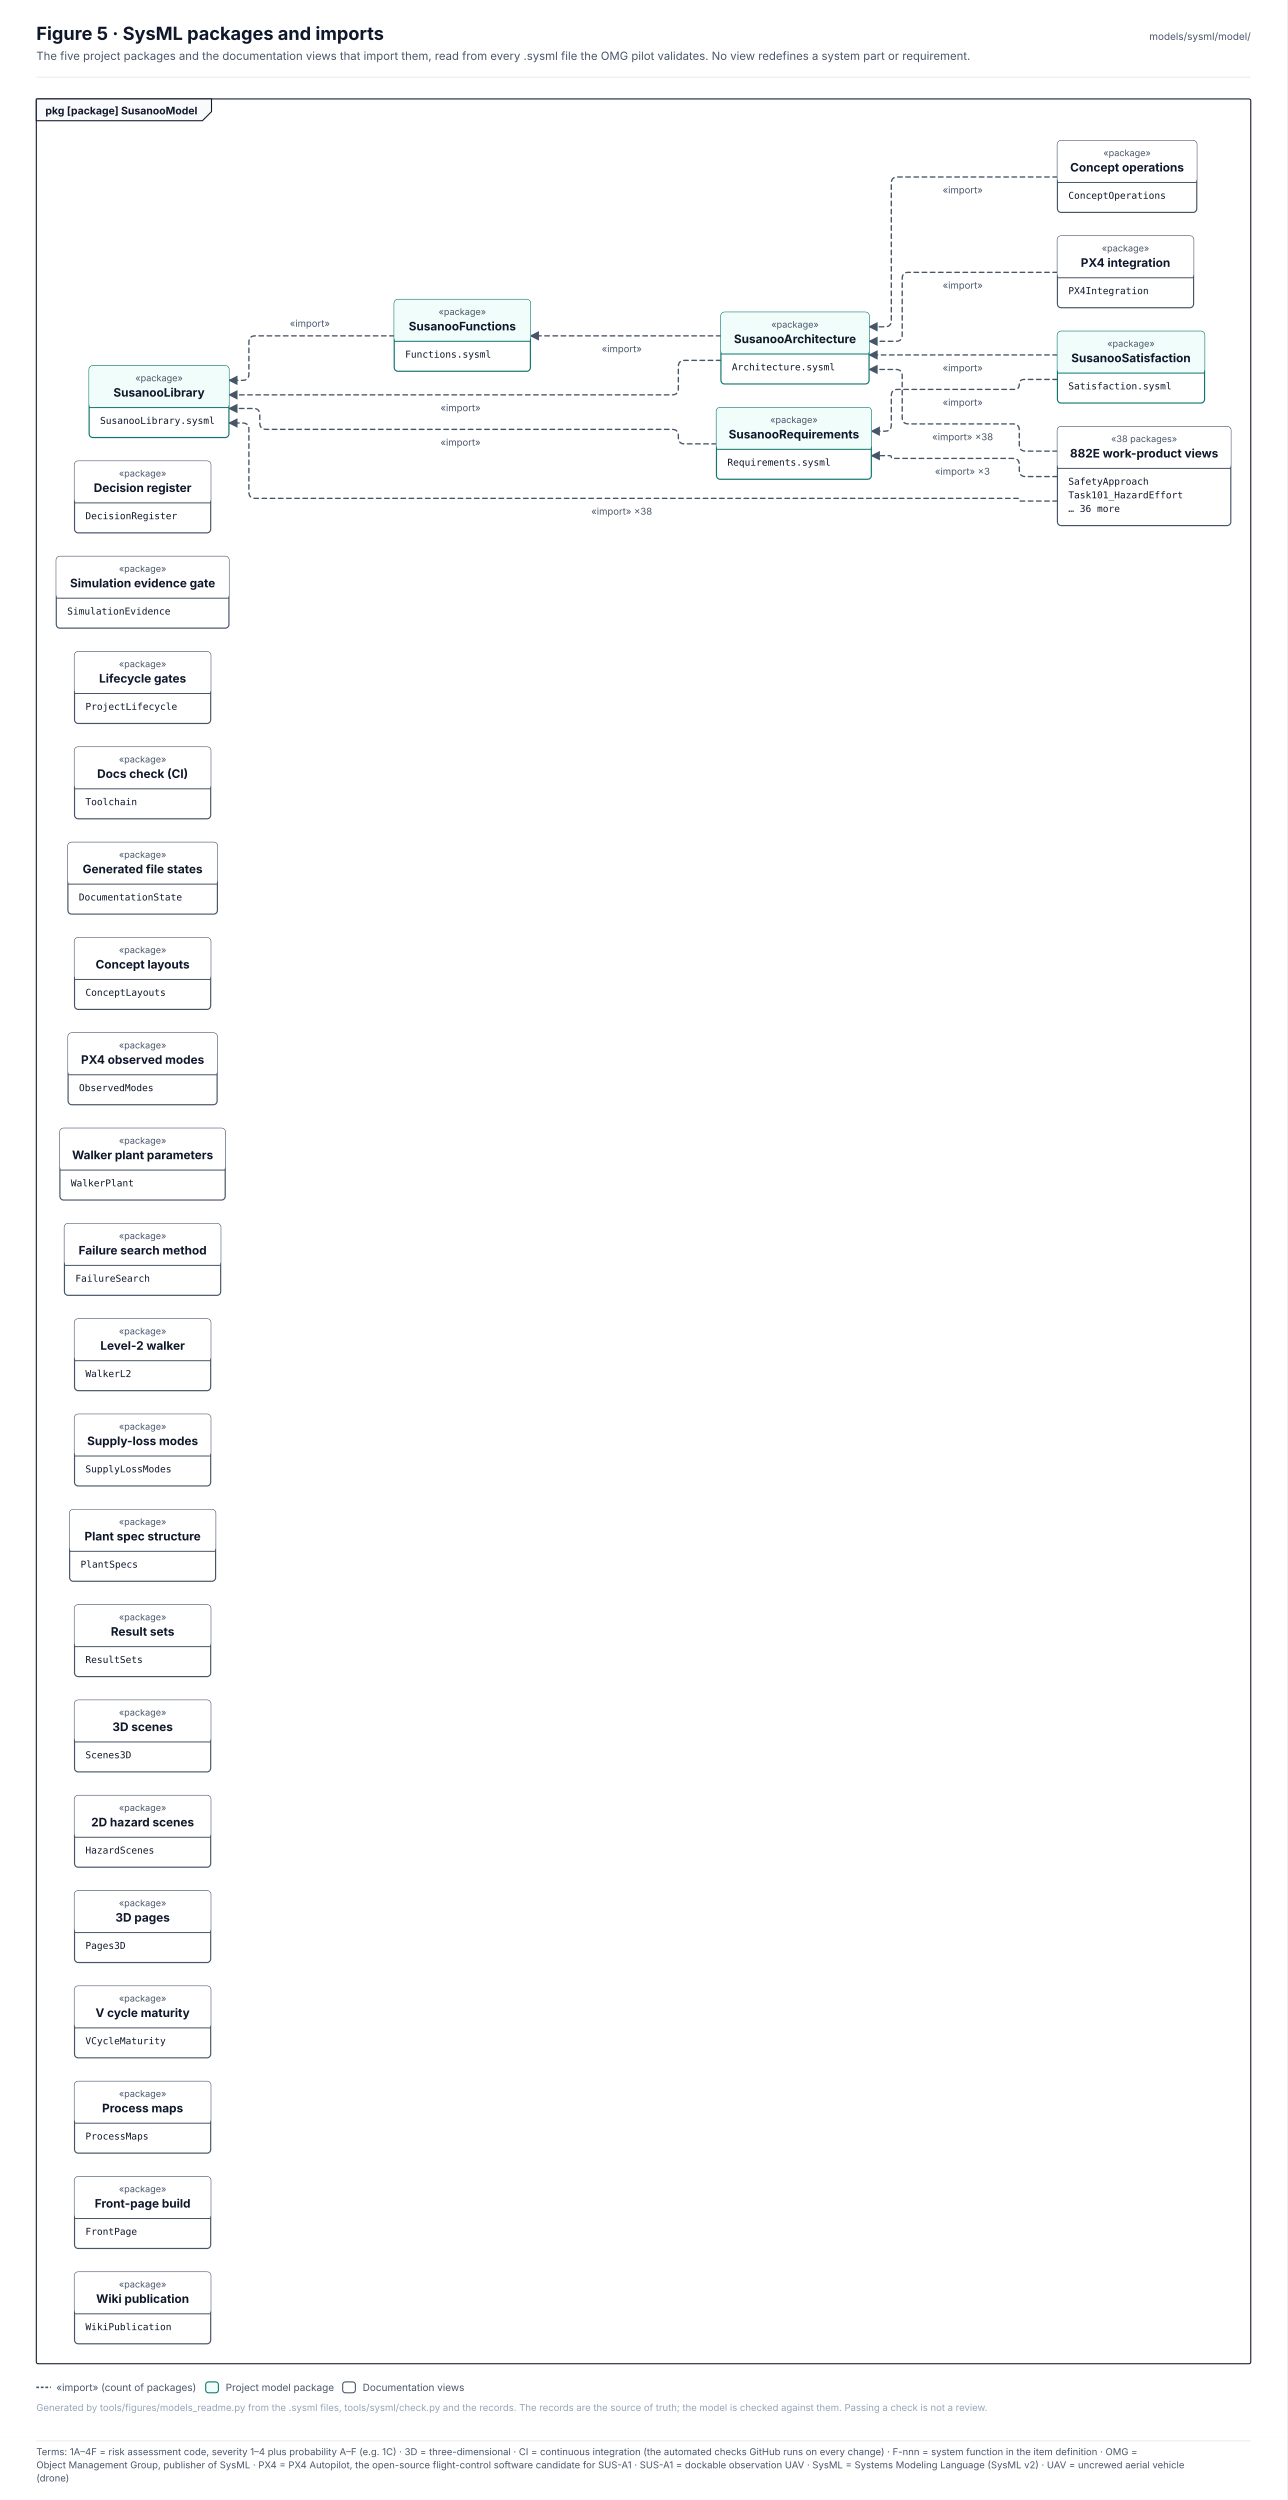
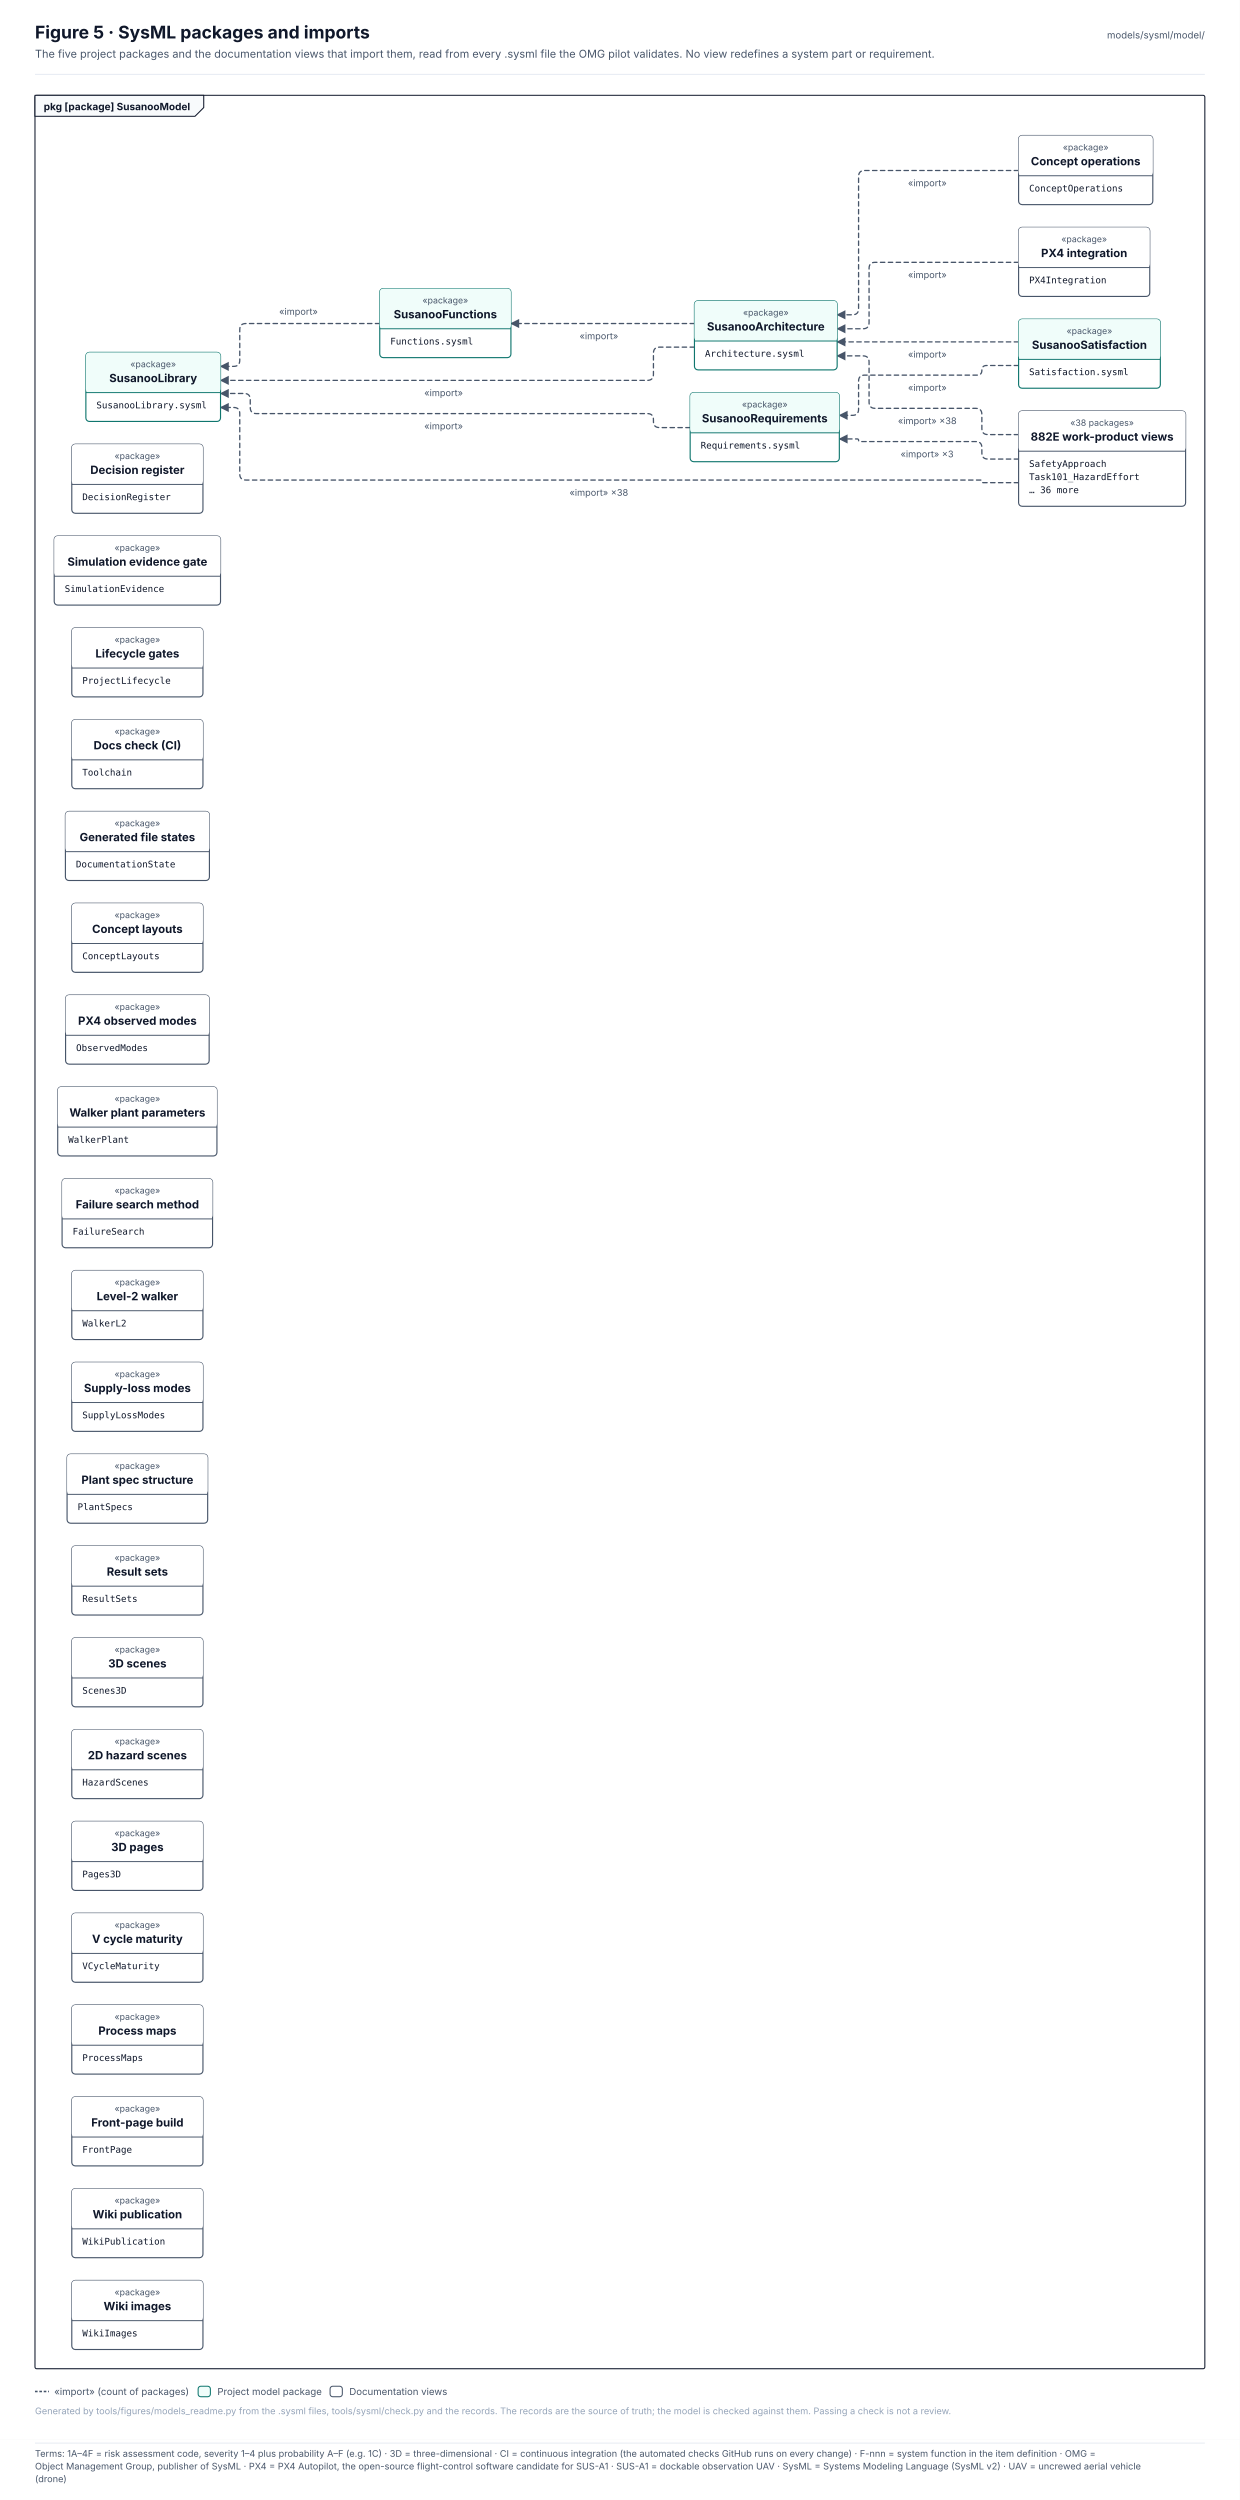
- <svg xmlns="http://www.w3.org/2000/svg" width="1417.9" height="2754.1" viewBox="0 0 1417.9 2754.1" font-family="Inter, 'Segoe UI', Helvetica, Arial, sans-serif" role="img">
+ <svg xmlns="http://www.w3.org/2000/svg" width="1417.9" height="2859.1" viewBox="0 0 1417.9 2859.1" font-family="Inter, 'Segoe UI', Helvetica, Arial, sans-serif" role="img">
  <defs>
    <pattern id="hatch" patternUnits="userSpaceOnUse" width="6" height="6" patternTransform="rotate(45)">
      <rect width="6" height="6" fill="#F1F5F9" />
      <line x1="0" y1="0" x2="0" y2="6" stroke="#E2E8F0" stroke-width="2" />
    </pattern>
    <marker id="arr-ink" viewBox="0 0 10 10" refX="9" refY="5" markerWidth="7" markerHeight="7" orient="auto-start-reverse">
      <path d="M0 0 L10 5 L0 10 z" fill="#475569" />
    </marker>
    <marker id="dia-ink" viewBox="0 0 16 10" refX="15" refY="5" markerWidth="12" markerHeight="8" orient="auto-start-reverse">
      <path d="M1 5 L8 1 L15 5 L8 9 z" fill="#475569" />
    </marker>
    <marker id="tri-ink" viewBox="0 0 12 12" refX="11" refY="6" markerWidth="10" markerHeight="10" orient="auto-start-reverse">
      <path d="M1 1 L11 6 L1 11 z" fill="#FFFFFF" stroke="#475569" stroke-width="1.2" />
    </marker>
    <marker id="arr-system" viewBox="0 0 10 10" refX="9" refY="5" markerWidth="7" markerHeight="7" orient="auto-start-reverse">
      <path d="M0 0 L10 5 L0 10 z" fill="#4F46E5" />
    </marker>
    <marker id="dia-system" viewBox="0 0 16 10" refX="15" refY="5" markerWidth="12" markerHeight="8" orient="auto-start-reverse">
      <path d="M1 5 L8 1 L15 5 L8 9 z" fill="#4F46E5" />
    </marker>
    <marker id="tri-system" viewBox="0 0 12 12" refX="11" refY="6" markerWidth="10" markerHeight="10" orient="auto-start-reverse">
      <path d="M1 1 L11 6 L1 11 z" fill="#FFFFFF" stroke="#4F46E5" stroke-width="1.2" />
    </marker>
    <marker id="arr-software" viewBox="0 0 10 10" refX="9" refY="5" markerWidth="7" markerHeight="7" orient="auto-start-reverse">
      <path d="M0 0 L10 5 L0 10 z" fill="#0F766E" />
    </marker>
    <marker id="dia-software" viewBox="0 0 16 10" refX="15" refY="5" markerWidth="12" markerHeight="8" orient="auto-start-reverse">
      <path d="M1 5 L8 1 L15 5 L8 9 z" fill="#0F766E" />
    </marker>
    <marker id="tri-software" viewBox="0 0 12 12" refX="11" refY="6" markerWidth="10" markerHeight="10" orient="auto-start-reverse">
      <path d="M1 1 L11 6 L1 11 z" fill="#FFFFFF" stroke="#0F766E" stroke-width="1.2" />
    </marker>
    <marker id="arr-safety" viewBox="0 0 10 10" refX="9" refY="5" markerWidth="7" markerHeight="7" orient="auto-start-reverse">
      <path d="M0 0 L10 5 L0 10 z" fill="#C2410C" />
    </marker>
    <marker id="dia-safety" viewBox="0 0 16 10" refX="15" refY="5" markerWidth="12" markerHeight="8" orient="auto-start-reverse">
      <path d="M1 5 L8 1 L15 5 L8 9 z" fill="#C2410C" />
    </marker>
    <marker id="tri-safety" viewBox="0 0 12 12" refX="11" refY="6" markerWidth="10" markerHeight="10" orient="auto-start-reverse">
      <path d="M1 1 L11 6 L1 11 z" fill="#FFFFFF" stroke="#C2410C" stroke-width="1.2" />
    </marker>
    <marker id="arr-interface" viewBox="0 0 10 10" refX="9" refY="5" markerWidth="7" markerHeight="7" orient="auto-start-reverse">
      <path d="M0 0 L10 5 L0 10 z" fill="#7C3AED" />
    </marker>
    <marker id="dia-interface" viewBox="0 0 16 10" refX="15" refY="5" markerWidth="12" markerHeight="8" orient="auto-start-reverse">
      <path d="M1 5 L8 1 L15 5 L8 9 z" fill="#7C3AED" />
    </marker>
    <marker id="tri-interface" viewBox="0 0 12 12" refX="11" refY="6" markerWidth="10" markerHeight="10" orient="auto-start-reverse">
      <path d="M1 1 L11 6 L1 11 z" fill="#FFFFFF" stroke="#7C3AED" stroke-width="1.2" />
    </marker>
    <marker id="arr-external" viewBox="0 0 10 10" refX="9" refY="5" markerWidth="7" markerHeight="7" orient="auto-start-reverse">
      <path d="M0 0 L10 5 L0 10 z" fill="#64748B" />
    </marker>
    <marker id="dia-external" viewBox="0 0 16 10" refX="15" refY="5" markerWidth="12" markerHeight="8" orient="auto-start-reverse">
      <path d="M1 5 L8 1 L15 5 L8 9 z" fill="#64748B" />
    </marker>
    <marker id="tri-external" viewBox="0 0 12 12" refX="11" refY="6" markerWidth="10" markerHeight="10" orient="auto-start-reverse">
      <path d="M1 1 L11 6 L1 11 z" fill="#FFFFFF" stroke="#64748B" stroke-width="1.2" />
    </marker>
    <marker id="arr-work" viewBox="0 0 10 10" refX="9" refY="5" markerWidth="7" markerHeight="7" orient="auto-start-reverse">
      <path d="M0 0 L10 5 L0 10 z" fill="#475569" />
    </marker>
    <marker id="dia-work" viewBox="0 0 16 10" refX="15" refY="5" markerWidth="12" markerHeight="8" orient="auto-start-reverse">
      <path d="M1 5 L8 1 L15 5 L8 9 z" fill="#475569" />
    </marker>
    <marker id="tri-work" viewBox="0 0 12 12" refX="11" refY="6" markerWidth="10" markerHeight="10" orient="auto-start-reverse">
      <path d="M1 1 L11 6 L1 11 z" fill="#FFFFFF" stroke="#475569" stroke-width="1.2" />
    </marker>
    <marker id="arr-muted" viewBox="0 0 10 10" refX="9" refY="5" markerWidth="7" markerHeight="7" orient="auto-start-reverse">
      <path d="M0 0 L10 5 L0 10 z" fill="#94A3B8" />
    </marker>
    <marker id="dia-muted" viewBox="0 0 16 10" refX="15" refY="5" markerWidth="12" markerHeight="8" orient="auto-start-reverse">
      <path d="M1 5 L8 1 L15 5 L8 9 z" fill="#94A3B8" />
    </marker>
    <marker id="tri-muted" viewBox="0 0 12 12" refX="11" refY="6" markerWidth="10" markerHeight="10" orient="auto-start-reverse">
      <path d="M1 1 L11 6 L1 11 z" fill="#FFFFFF" stroke="#94A3B8" stroke-width="1.2" />
    </marker>
    <marker id="arr-current" viewBox="0 0 10 10" refX="9" refY="5" markerWidth="7" markerHeight="7" orient="auto-start-reverse">
      <path d="M0 0 L10 5 L0 10 z" fill="#0F172A" />
    </marker>
    <marker id="dia-current" viewBox="0 0 16 10" refX="15" refY="5" markerWidth="12" markerHeight="8" orient="auto-start-reverse">
      <path d="M1 5 L8 1 L15 5 L8 9 z" fill="#0F172A" />
    </marker>
    <marker id="tri-current" viewBox="0 0 12 12" refX="11" refY="6" markerWidth="10" markerHeight="10" orient="auto-start-reverse">
      <path d="M1 1 L11 6 L1 11 z" fill="#FFFFFF" stroke="#0F172A" stroke-width="1.2" />
    </marker>
    <marker id="arr-ok" viewBox="0 0 10 10" refX="9" refY="5" markerWidth="7" markerHeight="7" orient="auto-start-reverse">
      <path d="M0 0 L10 5 L0 10 z" fill="#2E9E6A" />
    </marker>
    <marker id="dia-ok" viewBox="0 0 16 10" refX="15" refY="5" markerWidth="12" markerHeight="8" orient="auto-start-reverse">
      <path d="M1 5 L8 1 L15 5 L8 9 z" fill="#2E9E6A" />
    </marker>
    <marker id="tri-ok" viewBox="0 0 12 12" refX="11" refY="6" markerWidth="10" markerHeight="10" orient="auto-start-reverse">
      <path d="M1 1 L11 6 L1 11 z" fill="#FFFFFF" stroke="#2E9E6A" stroke-width="1.2" />
    </marker>
    <marker id="arr-amber" viewBox="0 0 10 10" refX="9" refY="5" markerWidth="7" markerHeight="7" orient="auto-start-reverse">
      <path d="M0 0 L10 5 L0 10 z" fill="#D97706" />
    </marker>
    <marker id="dia-amber" viewBox="0 0 16 10" refX="15" refY="5" markerWidth="12" markerHeight="8" orient="auto-start-reverse">
      <path d="M1 5 L8 1 L15 5 L8 9 z" fill="#D97706" />
    </marker>
    <marker id="tri-amber" viewBox="0 0 12 12" refX="11" refY="6" markerWidth="10" markerHeight="10" orient="auto-start-reverse">
      <path d="M1 1 L11 6 L1 11 z" fill="#FFFFFF" stroke="#D97706" stroke-width="1.2" />
    </marker>
    <marker id="arr-red" viewBox="0 0 10 10" refX="9" refY="5" markerWidth="7" markerHeight="7" orient="auto-start-reverse">
      <path d="M0 0 L10 5 L0 10 z" fill="#D2553F" />
    </marker>
    <marker id="dia-red" viewBox="0 0 16 10" refX="15" refY="5" markerWidth="12" markerHeight="8" orient="auto-start-reverse">
      <path d="M1 5 L8 1 L15 5 L8 9 z" fill="#D2553F" />
    </marker>
    <marker id="tri-red" viewBox="0 0 12 12" refX="11" refY="6" markerWidth="10" markerHeight="10" orient="auto-start-reverse">
      <path d="M1 1 L11 6 L1 11 z" fill="#FFFFFF" stroke="#D2553F" stroke-width="1.2" />
    </marker>
  </defs>
-   <rect x="0" y="0" width="1417.9" height="2685" rx="0" fill="#FFFFFF" stroke="none" stroke-width="0" />
+   <rect x="0" y="0" width="1417.9" height="2790" rx="0" fill="#FFFFFF" stroke="none" stroke-width="0" />
  <text x="40" y="44" font-size="20" fill="#0F172A" font-weight="700">Figure 5 · SysML packages and imports</text>
  <text x="40" y="66" font-size="12.5" fill="#475569">The five project packages and the documentation views that import them, read from every .sysml file the OMG pilot validates. No view redefines a system part or requirement.</text>
  <text x="1377.9" y="44" font-size="11" fill="#475569" text-anchor="end">models/sysml/model/</text>
  <line x1="40" y1="85" x2="1377.9" y2="85" stroke="#E2E8F0" stroke-width="1" />
-   <rect x="40" y="109" width="1337.9" height="2495" rx="2" fill="none" stroke="#0F172A" stroke-width="1.2" />
+   <rect x="40" y="109" width="1337.9" height="2600" rx="2" fill="none" stroke="#0F172A" stroke-width="1.2" />
  <path d="M40 109 L233 109 L233 123 L223 133 L40 133 Z" stroke="#0F172A" stroke-width="1.2" fill="#F8FAFC" stroke-linejoin="round" stroke-linecap="round" />
  <text x="50" y="126" font-size="11.5" fill="#0F172A" font-weight="700">pkg [package] SusanooModel</text>
  <g transform="translate(56 149)">
    <path d="M378.3 221 L225.2 221 Q218.2 221 218.2 228 L218.2 263 Q218.2 270 211.2 270 L196.2 270" stroke="#475569" stroke-width="1.5" fill="none" stroke-dasharray="5 4" stroke-linejoin="round" stroke-linecap="round" marker-end="url(#arr-ink)" />
    <path d="M738.2 221 L528.3 221" stroke="#475569" stroke-width="1.5" fill="none" stroke-dasharray="5 4" stroke-linejoin="round" stroke-linecap="round" marker-end="url(#arr-ink)" />
    <path d="M738.2 248 L698.3 248 Q691.3 248 691.3 255 L691.3 279 Q691.3 286 684.3 286 L196.2 286" stroke="#475569" stroke-width="1.5" fill="none" stroke-dasharray="5 4" stroke-linejoin="round" stroke-linecap="round" marker-end="url(#arr-ink)" />
    <path d="M733.3 340 L698.3 340 Q691.3 340 691.3 333 L691.3 331 Q691.3 324 684.3 324 L237.2 324 Q230.2 324 230.2 317 L230.2 308 Q230.2 301 223.2 301 L196.2 301" stroke="#475569" stroke-width="1.5" fill="none" stroke-dasharray="5 4" stroke-linejoin="round" stroke-linecap="round" marker-end="url(#arr-ink)" />
    <path d="M1108.9 242 L901.4 242" stroke="#475569" stroke-width="1.5" fill="none" stroke-dasharray="5 4" stroke-linejoin="round" stroke-linecap="round" marker-end="url(#arr-ink)" />
    <path d="M1108.9 269 L1072.4 269 Q1066.9 269 1066.9 274.5 L1066.9 274.5 Q1066.9 280 1061.4 280 L932.9 280 Q925.9 280 925.9 287 L925.9 319 Q925.9 326 918.9 326 L903.9 326" stroke="#475569" stroke-width="1.5" fill="none" stroke-dasharray="5 4" stroke-linejoin="round" stroke-linecap="round" marker-end="url(#arr-ink)" />
    <path d="M1108.9 46 L932.9 46 Q925.9 46 925.9 53 L925.9 204 Q925.9 211 918.9 211 L901.4 211" stroke="#475569" stroke-width="1.5" fill="none" stroke-dasharray="5 4" stroke-linejoin="round" stroke-linecap="round" marker-end="url(#arr-ink)" />
    <path d="M1108.9 151 L944.9 151 Q937.9 151 937.9 158 L937.9 220 Q937.9 227 930.9 227 L901.4 227" stroke="#475569" stroke-width="1.5" fill="none" stroke-dasharray="5 4" stroke-linejoin="round" stroke-linecap="round" marker-end="url(#arr-ink)" />
    <path d="M1108.9 348 L1073.9 348 Q1066.9 348 1066.9 341 L1066.9 325 Q1066.9 318 1059.9 318 L944.9 318 Q937.9 318 937.9 311 L937.9 265 Q937.9 258 930.9 258 L901.4 258" stroke="#475569" stroke-width="1.5" fill="none" stroke-dasharray="5 4" stroke-linejoin="round" stroke-linecap="round" marker-end="url(#arr-ink)" />
    <path d="M1108.9 403 L1068.4 403 Q1066.9 403 1066.9 401.5 L1066.9 401.5 Q1066.9 400 1065.4 400 L225.2 400 Q218.2 400 218.2 393 L218.2 324 Q218.2 317 211.2 317 L196.2 317" stroke="#475569" stroke-width="1.5" fill="none" stroke-dasharray="5 4" stroke-linejoin="round" stroke-linecap="round" marker-end="url(#arr-ink)" />
    <path d="M1108.9 376 L1073.9 376 Q1066.9 376 1066.9 369 L1066.9 363 Q1066.9 356 1059.9 356 L927.4 356 Q925.9 356 925.9 354.5 L925.9 354.5 Q925.9 353 924.4 353 L903.9 353" stroke="#475569" stroke-width="1.5" fill="none" stroke-dasharray="5 4" stroke-linejoin="round" stroke-linecap="round" marker-end="url(#arr-ink)" />
    <rect x="42.2" y="254" width="154" height="79" rx="4" fill="#FFFFFF" stroke="#0F766E" stroke-width="1.3" />
    <rect x="42.2" y="254" width="154" height="46" rx="4" fill="#F0FDFA" stroke="none" stroke-width="0" />
    <line x1="42.2" y1="300" x2="196.2" y2="300" stroke="#0F766E" stroke-width="1.1" />
    <text x="119.2" y="271" font-size="10" fill="#475569" text-anchor="middle">«package»</text>
    <text x="119.2" y="288" font-size="13" fill="#0F172A" font-weight="700" text-anchor="middle">SusanooLibrary</text>
    <text x="54.2" y="318" font-size="10.5" fill="#0F172A" font-family="'JetBrains Mono', 'SFMono-Regular', Menlo, Consolas, monospace">SusanooLibrary.sysml</text>
    <rect x="378.3" y="181" width="150" height="79" rx="4" fill="#FFFFFF" stroke="#0F766E" stroke-width="1.3" />
    <rect x="378.3" y="181" width="150" height="46" rx="4" fill="#F0FDFA" stroke="none" stroke-width="0" />
    <line x1="378.3" y1="227" x2="528.3" y2="227" stroke="#0F766E" stroke-width="1.1" />
    <text x="453.3" y="198" font-size="10" fill="#475569" text-anchor="middle">«package»</text>
    <text x="453.3" y="215" font-size="13" fill="#0F172A" font-weight="700" text-anchor="middle">SusanooFunctions</text>
    <text x="390.3" y="245" font-size="10.5" fill="#0F172A" font-family="'JetBrains Mono', 'SFMono-Regular', Menlo, Consolas, monospace">Functions.sysml</text>
    <rect x="738.2" y="195" width="163.2" height="79" rx="4" fill="#FFFFFF" stroke="#0F766E" stroke-width="1.3" />
    <rect x="738.2" y="195" width="163.2" height="46" rx="4" fill="#F0FDFA" stroke="none" stroke-width="0" />
    <line x1="738.2" y1="241" x2="901.4" y2="241" stroke="#0F766E" stroke-width="1.1" />
    <text x="819.8" y="212" font-size="10" fill="#475569" text-anchor="middle">«package»</text>
    <text x="819.8" y="229" font-size="13" fill="#0F172A" font-weight="700" text-anchor="middle">SusanooArchitecture</text>
    <text x="750.2" y="259" font-size="10.5" fill="#0F172A" font-family="'JetBrains Mono', 'SFMono-Regular', Menlo, Consolas, monospace">Architecture.sysml</text>
    <rect x="733.3" y="300" width="170.6" height="79" rx="4" fill="#FFFFFF" stroke="#0F766E" stroke-width="1.3" />
    <rect x="733.3" y="300" width="170.6" height="46" rx="4" fill="#F0FDFA" stroke="none" stroke-width="0" />
    <line x1="733.3" y1="346" x2="903.9" y2="346" stroke="#0F766E" stroke-width="1.1" />
    <text x="818.6" y="317" font-size="10" fill="#475569" text-anchor="middle">«package»</text>
    <text x="818.6" y="334" font-size="13" fill="#0F172A" font-weight="700" text-anchor="middle">SusanooRequirements</text>
    <text x="745.3" y="364" font-size="10.5" fill="#0F172A" font-family="'JetBrains Mono', 'SFMono-Regular', Menlo, Consolas, monospace">Requirements.sysml</text>
    <rect x="1108.9" y="216" width="162.1" height="79" rx="4" fill="#FFFFFF" stroke="#0F766E" stroke-width="1.3" />
    <rect x="1108.9" y="216" width="162.1" height="46" rx="4" fill="#F0FDFA" stroke="none" stroke-width="0" />
    <line x1="1108.9" y1="262" x2="1271" y2="262" stroke="#0F766E" stroke-width="1.1" />
    <text x="1189.9" y="233" font-size="10" fill="#475569" text-anchor="middle">«package»</text>
    <text x="1189.9" y="250" font-size="13" fill="#0F172A" font-weight="700" text-anchor="middle">SusanooSatisfaction</text>
    <text x="1120.9" y="280" font-size="10.5" fill="#0F172A" font-family="'JetBrains Mono', 'SFMono-Regular', Menlo, Consolas, monospace">Satisfaction.sysml</text>
    <rect x="1108.9" y="6" width="153.5" height="79" rx="4" fill="#FFFFFF" stroke="#475569" stroke-width="1.3" />
    <rect x="1108.9" y="6" width="153.5" height="46" rx="4" fill="#FFFFFF" stroke="none" stroke-width="0" />
    <line x1="1108.9" y1="52" x2="1262.4" y2="52" stroke="#475569" stroke-width="1.1" />
    <text x="1185.6" y="23" font-size="10" fill="#475569" text-anchor="middle">«package»</text>
    <text x="1185.6" y="40" font-size="13" fill="#0F172A" font-weight="700" text-anchor="middle">Concept operations</text>
    <text x="1120.9" y="70" font-size="10.5" fill="#0F172A" font-family="'JetBrains Mono', 'SFMono-Regular', Menlo, Consolas, monospace">ConceptOperations</text>
    <rect x="1108.9" y="111" width="150" height="79" rx="4" fill="#FFFFFF" stroke="#475569" stroke-width="1.3" />
    <rect x="1108.9" y="111" width="150" height="46" rx="4" fill="#FFFFFF" stroke="none" stroke-width="0" />
    <line x1="1108.9" y1="157" x2="1258.9" y2="157" stroke="#475569" stroke-width="1.1" />
    <text x="1183.9" y="128" font-size="10" fill="#475569" text-anchor="middle">«package»</text>
    <text x="1183.9" y="145" font-size="13" fill="#0F172A" font-weight="700" text-anchor="middle">PX4 integration</text>
    <text x="1120.9" y="175" font-size="10.5" fill="#0F172A" font-family="'JetBrains Mono', 'SFMono-Regular', Menlo, Consolas, monospace">PX4Integration</text>
    <rect x="26.1" y="359" width="150" height="79" rx="4" fill="#FFFFFF" stroke="#475569" stroke-width="1.3" />
    <rect x="26.1" y="359" width="150" height="46" rx="4" fill="#FFFFFF" stroke="none" stroke-width="0" />
    <line x1="26.1" y1="405" x2="176.1" y2="405" stroke="#475569" stroke-width="1.1" />
    <text x="101.1" y="376" font-size="10" fill="#475569" text-anchor="middle">«package»</text>
    <text x="101.1" y="393" font-size="13" fill="#0F172A" font-weight="700" text-anchor="middle">Decision register</text>
    <text x="38.1" y="423" font-size="10.5" fill="#0F172A" font-family="'JetBrains Mono', 'SFMono-Regular', Menlo, Consolas, monospace">DecisionRegister</text>
    <rect x="6" y="464" width="190.2" height="79" rx="4" fill="#FFFFFF" stroke="#475569" stroke-width="1.3" />
    <rect x="6" y="464" width="190.2" height="46" rx="4" fill="#FFFFFF" stroke="none" stroke-width="0" />
    <line x1="6" y1="510" x2="196.2" y2="510" stroke="#475569" stroke-width="1.1" />
    <text x="101.1" y="481" font-size="10" fill="#475569" text-anchor="middle">«package»</text>
    <text x="101.1" y="498" font-size="13" fill="#0F172A" font-weight="700" text-anchor="middle">Simulation evidence gate</text>
    <text x="18" y="528" font-size="10.5" fill="#0F172A" font-family="'JetBrains Mono', 'SFMono-Regular', Menlo, Consolas, monospace">SimulationEvidence</text>
    <rect x="26.1" y="569" width="150" height="79" rx="4" fill="#FFFFFF" stroke="#475569" stroke-width="1.3" />
    <rect x="26.1" y="569" width="150" height="46" rx="4" fill="#FFFFFF" stroke="none" stroke-width="0" />
    <line x1="26.1" y1="615" x2="176.1" y2="615" stroke="#475569" stroke-width="1.1" />
    <text x="101.1" y="586" font-size="10" fill="#475569" text-anchor="middle">«package»</text>
    <text x="101.1" y="603" font-size="13" fill="#0F172A" font-weight="700" text-anchor="middle">Lifecycle gates</text>
    <text x="38.1" y="633" font-size="10.5" fill="#0F172A" font-family="'JetBrains Mono', 'SFMono-Regular', Menlo, Consolas, monospace">ProjectLifecycle</text>
    <rect x="26.1" y="674" width="150" height="79" rx="4" fill="#FFFFFF" stroke="#475569" stroke-width="1.3" />
    <rect x="26.1" y="674" width="150" height="46" rx="4" fill="#FFFFFF" stroke="none" stroke-width="0" />
    <line x1="26.1" y1="720" x2="176.1" y2="720" stroke="#475569" stroke-width="1.1" />
    <text x="101.1" y="691" font-size="10" fill="#475569" text-anchor="middle">«package»</text>
    <text x="101.1" y="708" font-size="13" fill="#0F172A" font-weight="700" text-anchor="middle">Docs check (CI)</text>
    <text x="38.1" y="738" font-size="10.5" fill="#0F172A" font-family="'JetBrains Mono', 'SFMono-Regular', Menlo, Consolas, monospace">Toolchain</text>
    <rect x="18.8" y="779" width="164.7" height="79" rx="4" fill="#FFFFFF" stroke="#475569" stroke-width="1.3" />
    <rect x="18.8" y="779" width="164.7" height="46" rx="4" fill="#FFFFFF" stroke="none" stroke-width="0" />
    <line x1="18.8" y1="825" x2="183.5" y2="825" stroke="#475569" stroke-width="1.1" />
    <text x="101.1" y="796" font-size="10" fill="#475569" text-anchor="middle">«package»</text>
    <text x="101.1" y="813" font-size="13" fill="#0F172A" font-weight="700" text-anchor="middle">Generated file states</text>
    <text x="30.8" y="843" font-size="10.5" fill="#0F172A" font-family="'JetBrains Mono', 'SFMono-Regular', Menlo, Consolas, monospace">DocumentationState</text>
    <rect x="26.1" y="884" width="150" height="79" rx="4" fill="#FFFFFF" stroke="#475569" stroke-width="1.3" />
    <rect x="26.1" y="884" width="150" height="46" rx="4" fill="#FFFFFF" stroke="none" stroke-width="0" />
    <line x1="26.1" y1="930" x2="176.1" y2="930" stroke="#475569" stroke-width="1.1" />
    <text x="101.1" y="901" font-size="10" fill="#475569" text-anchor="middle">«package»</text>
    <text x="101.1" y="918" font-size="13" fill="#0F172A" font-weight="700" text-anchor="middle">Concept layouts</text>
    <text x="38.1" y="948" font-size="10.5" fill="#0F172A" font-family="'JetBrains Mono', 'SFMono-Regular', Menlo, Consolas, monospace">ConceptLayouts</text>
    <rect x="19" y="989" width="164.2" height="79" rx="4" fill="#FFFFFF" stroke="#475569" stroke-width="1.3" />
    <rect x="19" y="989" width="164.2" height="46" rx="4" fill="#FFFFFF" stroke="none" stroke-width="0" />
    <line x1="19" y1="1035" x2="183.2" y2="1035" stroke="#475569" stroke-width="1.1" />
    <text x="101.1" y="1006" font-size="10" fill="#475569" text-anchor="middle">«package»</text>
    <text x="101.1" y="1023" font-size="13" fill="#0F172A" font-weight="700" text-anchor="middle">PX4 observed modes</text>
    <text x="31" y="1053" font-size="10.5" fill="#0F172A" font-family="'JetBrains Mono', 'SFMono-Regular', Menlo, Consolas, monospace">ObservedModes</text>
    <rect x="10" y="1094" width="182.1" height="79" rx="4" fill="#FFFFFF" stroke="#475569" stroke-width="1.3" />
    <rect x="10" y="1094" width="182.1" height="46" rx="4" fill="#FFFFFF" stroke="none" stroke-width="0" />
    <line x1="10" y1="1140" x2="192.2" y2="1140" stroke="#475569" stroke-width="1.1" />
    <text x="101.1" y="1111" font-size="10" fill="#475569" text-anchor="middle">«package»</text>
    <text x="101.1" y="1128" font-size="13" fill="#0F172A" font-weight="700" text-anchor="middle">Walker plant parameters</text>
    <text x="22" y="1158" font-size="10.5" fill="#0F172A" font-family="'JetBrains Mono', 'SFMono-Regular', Menlo, Consolas, monospace">WalkerPlant</text>
    <rect x="15" y="1199" width="172.1" height="79" rx="4" fill="#FFFFFF" stroke="#475569" stroke-width="1.3" />
    <rect x="15" y="1199" width="172.1" height="46" rx="4" fill="#FFFFFF" stroke="none" stroke-width="0" />
    <line x1="15" y1="1245" x2="187.2" y2="1245" stroke="#475569" stroke-width="1.1" />
    <text x="101.1" y="1216" font-size="10" fill="#475569" text-anchor="middle">«package»</text>
    <text x="101.1" y="1233" font-size="13" fill="#0F172A" font-weight="700" text-anchor="middle">Failure search method</text>
    <text x="27" y="1263" font-size="10.5" fill="#0F172A" font-family="'JetBrains Mono', 'SFMono-Regular', Menlo, Consolas, monospace">FailureSearch</text>
    <rect x="26.1" y="1304" width="150" height="79" rx="4" fill="#FFFFFF" stroke="#475569" stroke-width="1.3" />
    <rect x="26.1" y="1304" width="150" height="46" rx="4" fill="#FFFFFF" stroke="none" stroke-width="0" />
    <line x1="26.1" y1="1350" x2="176.1" y2="1350" stroke="#475569" stroke-width="1.1" />
    <text x="101.1" y="1321" font-size="10" fill="#475569" text-anchor="middle">«package»</text>
    <text x="101.1" y="1338" font-size="13" fill="#0F172A" font-weight="700" text-anchor="middle">Level-2 walker</text>
    <text x="38.1" y="1368" font-size="10.5" fill="#0F172A" font-family="'JetBrains Mono', 'SFMono-Regular', Menlo, Consolas, monospace">WalkerL2</text>
    <rect x="26.1" y="1409" width="150" height="79" rx="4" fill="#FFFFFF" stroke="#475569" stroke-width="1.3" />
    <rect x="26.1" y="1409" width="150" height="46" rx="4" fill="#FFFFFF" stroke="none" stroke-width="0" />
    <line x1="26.1" y1="1455" x2="176.1" y2="1455" stroke="#475569" stroke-width="1.1" />
    <text x="101.1" y="1426" font-size="10" fill="#475569" text-anchor="middle">«package»</text>
    <text x="101.1" y="1443" font-size="13" fill="#0F172A" font-weight="700" text-anchor="middle">Supply-loss modes</text>
    <text x="38.1" y="1473" font-size="10.5" fill="#0F172A" font-family="'JetBrains Mono', 'SFMono-Regular', Menlo, Consolas, monospace">SupplyLossModes</text>
    <rect x="20.7" y="1514" width="160.8" height="79" rx="4" fill="#FFFFFF" stroke="#475569" stroke-width="1.3" />
    <rect x="20.7" y="1514" width="160.8" height="46" rx="4" fill="#FFFFFF" stroke="none" stroke-width="0" />
    <line x1="20.7" y1="1560" x2="181.5" y2="1560" stroke="#475569" stroke-width="1.1" />
    <text x="101.1" y="1531" font-size="10" fill="#475569" text-anchor="middle">«package»</text>
    <text x="101.1" y="1548" font-size="13" fill="#0F172A" font-weight="700" text-anchor="middle">Plant spec structure</text>
    <text x="32.7" y="1578" font-size="10.5" fill="#0F172A" font-family="'JetBrains Mono', 'SFMono-Regular', Menlo, Consolas, monospace">PlantSpecs</text>
    <rect x="26.1" y="1619" width="150" height="79" rx="4" fill="#FFFFFF" stroke="#475569" stroke-width="1.3" />
    <rect x="26.1" y="1619" width="150" height="46" rx="4" fill="#FFFFFF" stroke="none" stroke-width="0" />
    <line x1="26.1" y1="1665" x2="176.1" y2="1665" stroke="#475569" stroke-width="1.1" />
    <text x="101.1" y="1636" font-size="10" fill="#475569" text-anchor="middle">«package»</text>
    <text x="101.1" y="1653" font-size="13" fill="#0F172A" font-weight="700" text-anchor="middle">Result sets</text>
    <text x="38.1" y="1683" font-size="10.5" fill="#0F172A" font-family="'JetBrains Mono', 'SFMono-Regular', Menlo, Consolas, monospace">ResultSets</text>
    <rect x="26.1" y="1724" width="150" height="79" rx="4" fill="#FFFFFF" stroke="#475569" stroke-width="1.3" />
    <rect x="26.1" y="1724" width="150" height="46" rx="4" fill="#FFFFFF" stroke="none" stroke-width="0" />
    <line x1="26.1" y1="1770" x2="176.1" y2="1770" stroke="#475569" stroke-width="1.1" />
    <text x="101.1" y="1741" font-size="10" fill="#475569" text-anchor="middle">«package»</text>
    <text x="101.1" y="1758" font-size="13" fill="#0F172A" font-weight="700" text-anchor="middle">3D scenes</text>
    <text x="38.1" y="1788" font-size="10.5" fill="#0F172A" font-family="'JetBrains Mono', 'SFMono-Regular', Menlo, Consolas, monospace">Scenes3D</text>
    <rect x="26.1" y="1829" width="150" height="79" rx="4" fill="#FFFFFF" stroke="#475569" stroke-width="1.3" />
    <rect x="26.1" y="1829" width="150" height="46" rx="4" fill="#FFFFFF" stroke="none" stroke-width="0" />
    <line x1="26.1" y1="1875" x2="176.1" y2="1875" stroke="#475569" stroke-width="1.1" />
    <text x="101.1" y="1846" font-size="10" fill="#475569" text-anchor="middle">«package»</text>
    <text x="101.1" y="1863" font-size="13" fill="#0F172A" font-weight="700" text-anchor="middle">2D hazard scenes</text>
    <text x="38.1" y="1893" font-size="10.5" fill="#0F172A" font-family="'JetBrains Mono', 'SFMono-Regular', Menlo, Consolas, monospace">HazardScenes</text>
    <rect x="26.1" y="1934" width="150" height="79" rx="4" fill="#FFFFFF" stroke="#475569" stroke-width="1.3" />
    <rect x="26.1" y="1934" width="150" height="46" rx="4" fill="#FFFFFF" stroke="none" stroke-width="0" />
    <line x1="26.1" y1="1980" x2="176.1" y2="1980" stroke="#475569" stroke-width="1.1" />
    <text x="101.1" y="1951" font-size="10" fill="#475569" text-anchor="middle">«package»</text>
    <text x="101.1" y="1968" font-size="13" fill="#0F172A" font-weight="700" text-anchor="middle">3D pages</text>
    <text x="38.1" y="1998" font-size="10.5" fill="#0F172A" font-family="'JetBrains Mono', 'SFMono-Regular', Menlo, Consolas, monospace">Pages3D</text>
    <rect x="26.1" y="2039" width="150" height="79" rx="4" fill="#FFFFFF" stroke="#475569" stroke-width="1.3" />
    <rect x="26.1" y="2039" width="150" height="46" rx="4" fill="#FFFFFF" stroke="none" stroke-width="0" />
    <line x1="26.1" y1="2085" x2="176.1" y2="2085" stroke="#475569" stroke-width="1.1" />
    <text x="101.1" y="2056" font-size="10" fill="#475569" text-anchor="middle">«package»</text>
    <text x="101.1" y="2073" font-size="13" fill="#0F172A" font-weight="700" text-anchor="middle">V cycle maturity</text>
    <text x="38.1" y="2103" font-size="10.5" fill="#0F172A" font-family="'JetBrains Mono', 'SFMono-Regular', Menlo, Consolas, monospace">VCycleMaturity</text>
    <rect x="26.1" y="2144" width="150" height="79" rx="4" fill="#FFFFFF" stroke="#475569" stroke-width="1.3" />
    <rect x="26.1" y="2144" width="150" height="46" rx="4" fill="#FFFFFF" stroke="none" stroke-width="0" />
    <line x1="26.1" y1="2190" x2="176.1" y2="2190" stroke="#475569" stroke-width="1.1" />
    <text x="101.1" y="2161" font-size="10" fill="#475569" text-anchor="middle">«package»</text>
    <text x="101.1" y="2178" font-size="13" fill="#0F172A" font-weight="700" text-anchor="middle">Process maps</text>
    <text x="38.1" y="2208" font-size="10.5" fill="#0F172A" font-family="'JetBrains Mono', 'SFMono-Regular', Menlo, Consolas, monospace">ProcessMaps</text>
    <rect x="26.1" y="2249" width="150" height="79" rx="4" fill="#FFFFFF" stroke="#475569" stroke-width="1.3" />
    <rect x="26.1" y="2249" width="150" height="46" rx="4" fill="#FFFFFF" stroke="none" stroke-width="0" />
    <line x1="26.1" y1="2295" x2="176.1" y2="2295" stroke="#475569" stroke-width="1.1" />
    <text x="101.1" y="2266" font-size="10" fill="#475569" text-anchor="middle">«package»</text>
    <text x="101.1" y="2283" font-size="13" fill="#0F172A" font-weight="700" text-anchor="middle">Front-page build</text>
    <text x="38.1" y="2313" font-size="10.5" fill="#0F172A" font-family="'JetBrains Mono', 'SFMono-Regular', Menlo, Consolas, monospace">FrontPage</text>
    <rect x="26.1" y="2354" width="150" height="79" rx="4" fill="#FFFFFF" stroke="#475569" stroke-width="1.3" />
    <rect x="26.1" y="2354" width="150" height="46" rx="4" fill="#FFFFFF" stroke="none" stroke-width="0" />
    <line x1="26.1" y1="2400" x2="176.1" y2="2400" stroke="#475569" stroke-width="1.1" />
    <text x="101.1" y="2371" font-size="10" fill="#475569" text-anchor="middle">«package»</text>
    <text x="101.1" y="2388" font-size="13" fill="#0F172A" font-weight="700" text-anchor="middle">Wiki publication</text>
    <text x="38.1" y="2418" font-size="10.5" fill="#0F172A" font-family="'JetBrains Mono', 'SFMono-Regular', Menlo, Consolas, monospace">WikiPublication</text>
+     <rect x="26.1" y="2459" width="150" height="79" rx="4" fill="#FFFFFF" stroke="#475569" stroke-width="1.3" />
+     <rect x="26.1" y="2459" width="150" height="46" rx="4" fill="#FFFFFF" stroke="none" stroke-width="0" />
+     <line x1="26.1" y1="2505" x2="176.1" y2="2505" stroke="#475569" stroke-width="1.1" />
+     <text x="101.1" y="2476" font-size="10" fill="#475569" text-anchor="middle">«package»</text>
+     <text x="101.1" y="2493" font-size="13" fill="#0F172A" font-weight="700" text-anchor="middle">Wiki images</text>
+     <text x="38.1" y="2523" font-size="10.5" fill="#0F172A" font-family="'JetBrains Mono', 'SFMono-Regular', Menlo, Consolas, monospace">WikiImages</text>
    <rect x="1108.9" y="321" width="191" height="109" rx="4" fill="#FFFFFF" stroke="#475569" stroke-width="1.3" />
    <rect x="1108.9" y="321" width="191" height="46" rx="4" fill="#FFFFFF" stroke="none" stroke-width="0" />
    <line x1="1108.9" y1="367" x2="1299.9" y2="367" stroke="#475569" stroke-width="1.1" />
    <text x="1204.4" y="338" font-size="10" fill="#475569" text-anchor="middle">«38 packages»</text>
    <text x="1204.4" y="355" font-size="13" fill="#0F172A" font-weight="700" text-anchor="middle">882E work-product views</text>
    <text x="1120.9" y="385" font-size="10.5" fill="#0F172A" font-family="'JetBrains Mono', 'SFMono-Regular', Menlo, Consolas, monospace">SafetyApproach</text>
    <text x="1120.9" y="400" font-size="10.5" fill="#0F172A" font-family="'JetBrains Mono', 'SFMono-Regular', Menlo, Consolas, monospace">Task101_HazardEffort</text>
    <text x="1120.9" y="415" font-size="10.5" fill="#0F172A" font-family="'JetBrains Mono', 'SFMono-Regular', Menlo, Consolas, monospace">… 36 more</text>
    <rect x="258.2" y="198" width="58.1" height="18" rx="4" fill="#FFFFFF" stroke="none" stroke-width="0" opacity="0.92" />
    <text x="263.2" y="211" font-size="10.5" fill="#475569">«import»</text>
    <rect x="601.8" y="226" width="58.1" height="18" rx="4" fill="#FFFFFF" stroke="none" stroke-width="0" opacity="0.92" />
    <text x="606.8" y="239" font-size="10.5" fill="#475569">«import»</text>
    <rect x="424.2" y="291" width="58.1" height="18" rx="4" fill="#FFFFFF" stroke="none" stroke-width="0" opacity="0.92" />
    <text x="429.2" y="304" font-size="10.5" fill="#475569">«import»</text>
    <rect x="424.2" y="329" width="58.1" height="18" rx="4" fill="#FFFFFF" stroke="none" stroke-width="0" opacity="0.92" />
    <text x="429.2" y="342" font-size="10.5" fill="#475569">«import»</text>
    <rect x="977.4" y="247" width="58.1" height="18" rx="4" fill="#FFFFFF" stroke="none" stroke-width="0" opacity="0.92" />
    <text x="982.4" y="260" font-size="10.5" fill="#475569">«import»</text>
    <rect x="977.4" y="285" width="58.1" height="18" rx="4" fill="#FFFFFF" stroke="none" stroke-width="0" opacity="0.92" />
    <text x="982.4" y="298" font-size="10.5" fill="#475569">«import»</text>
    <rect x="977.4" y="51" width="58.1" height="18" rx="4" fill="#FFFFFF" stroke="none" stroke-width="0" opacity="0.92" />
    <text x="982.4" y="64" font-size="10.5" fill="#475569">«import»</text>
    <rect x="977.4" y="156" width="58.1" height="18" rx="4" fill="#FFFFFF" stroke="none" stroke-width="0" opacity="0.92" />
    <text x="982.4" y="169" font-size="10.5" fill="#475569">«import»</text>
    <rect x="965.9" y="323" width="81" height="18" rx="4" fill="#FFFFFF" stroke="none" stroke-width="0" opacity="0.92" />
    <text x="970.9" y="336" font-size="10.5" fill="#475569">«import» ×38</text>
    <rect x="590.3" y="405" width="81" height="18" rx="4" fill="#FFFFFF" stroke="none" stroke-width="0" opacity="0.92" />
    <text x="595.3" y="418" font-size="10.5" fill="#475569">«import» ×38</text>
    <rect x="968.9" y="361" width="75.1" height="18" rx="4" fill="#FFFFFF" stroke="none" stroke-width="0" opacity="0.92" />
    <text x="973.9" y="374" font-size="10.5" fill="#475569">«import» ×3</text>
  </g>
-   <line x1="40" y1="2630" x2="56" y2="2630" stroke="#475569" stroke-width="1.8" stroke-dasharray="3 2" />
-   <text x="62" y="2634" font-size="11" fill="#475569">«import» (count of packages)</text>
-   <rect x="226.6" y="2624" width="14" height="12" rx="3" fill="#F0FDFA" stroke="#0F766E" stroke-width="1.2" />
-   <text x="248.6" y="2634" font-size="11" fill="#475569">Project model package</text>
-   <rect x="377.5" y="2624" width="14" height="12" rx="3" fill="#FFFFFF" stroke="#475569" stroke-width="1.2" />
-   <text x="399.5" y="2634" font-size="11" fill="#475569">Documentation views</text>
-   <text x="40" y="2656" font-size="10.5" fill="#94A3B8">Generated by tools/figures/models_readme.py from the .sysml files, tools/sysml/check.py and the records. The records are the source of truth; the model is checked against them. Passing a check is not a review.</text>
-   <g class="terms" data-base-h="2685">
-     <rect x="0" y="2685" width="1417.9" height="69.1" fill="#FFFFFF" />
-     <line x1="40" y1="2689" x2="1377.9" y2="2689" stroke="#E2E8F0" stroke-width="1" />
-     <text x="40" y="2704.7" font-size="10.5" fill="#475569" font-family="Inter, 'Segoe UI', Helvetica, Arial, sans-serif">Terms: 1A–4F = risk assessment code, severity 1–4 plus probability A–F (e.g. 1C) · 3D = three-dimensional · CI = continuous integration (the automated checks GitHub runs on every change) · F-nnn = system function in the item definition · OMG =</text>
-     <text x="40" y="2719.2" font-size="10.5" fill="#475569" font-family="Inter, 'Segoe UI', Helvetica, Arial, sans-serif">Object Management Group, publisher of SysML · PX4 = PX4 Autopilot, the open-source flight-control software candidate for SUS-A1 · SUS-A1 = dockable observation UAV · SysML = Systems Modeling Language (SysML v2) · UAV = uncrewed aerial vehicle</text>
-     <text x="40" y="2733.7" font-size="10.5" fill="#475569" font-family="Inter, 'Segoe UI', Helvetica, Arial, sans-serif">(drone)</text>
+   <line x1="40" y1="2735" x2="56" y2="2735" stroke="#475569" stroke-width="1.8" stroke-dasharray="3 2" />
+   <text x="62" y="2739" font-size="11" fill="#475569">«import» (count of packages)</text>
+   <rect x="226.6" y="2729" width="14" height="12" rx="3" fill="#F0FDFA" stroke="#0F766E" stroke-width="1.2" />
+   <text x="248.6" y="2739" font-size="11" fill="#475569">Project model package</text>
+   <rect x="377.5" y="2729" width="14" height="12" rx="3" fill="#FFFFFF" stroke="#475569" stroke-width="1.2" />
+   <text x="399.5" y="2739" font-size="11" fill="#475569">Documentation views</text>
+   <text x="40" y="2761" font-size="10.5" fill="#94A3B8">Generated by tools/figures/models_readme.py from the .sysml files, tools/sysml/check.py and the records. The records are the source of truth; the model is checked against them. Passing a check is not a review.</text>
+   <g class="terms" data-base-h="2790">
+     <rect x="0" y="2790" width="1417.9" height="69.1" fill="#FFFFFF" />
+     <line x1="40" y1="2794" x2="1377.9" y2="2794" stroke="#E2E8F0" stroke-width="1" />
+     <text x="40" y="2809.7" font-size="10.5" fill="#475569" font-family="Inter, 'Segoe UI', Helvetica, Arial, sans-serif">Terms: 1A–4F = risk assessment code, severity 1–4 plus probability A–F (e.g. 1C) · 3D = three-dimensional · CI = continuous integration (the automated checks GitHub runs on every change) · F-nnn = system function in the item definition · OMG =</text>
+     <text x="40" y="2824.2" font-size="10.5" fill="#475569" font-family="Inter, 'Segoe UI', Helvetica, Arial, sans-serif">Object Management Group, publisher of SysML · PX4 = PX4 Autopilot, the open-source flight-control software candidate for SUS-A1 · SUS-A1 = dockable observation UAV · SysML = Systems Modeling Language (SysML v2) · UAV = uncrewed aerial vehicle</text>
+     <text x="40" y="2838.7" font-size="10.5" fill="#475569" font-family="Inter, 'Segoe UI', Helvetica, Arial, sans-serif">(drone)</text>
  </g>
</svg>
